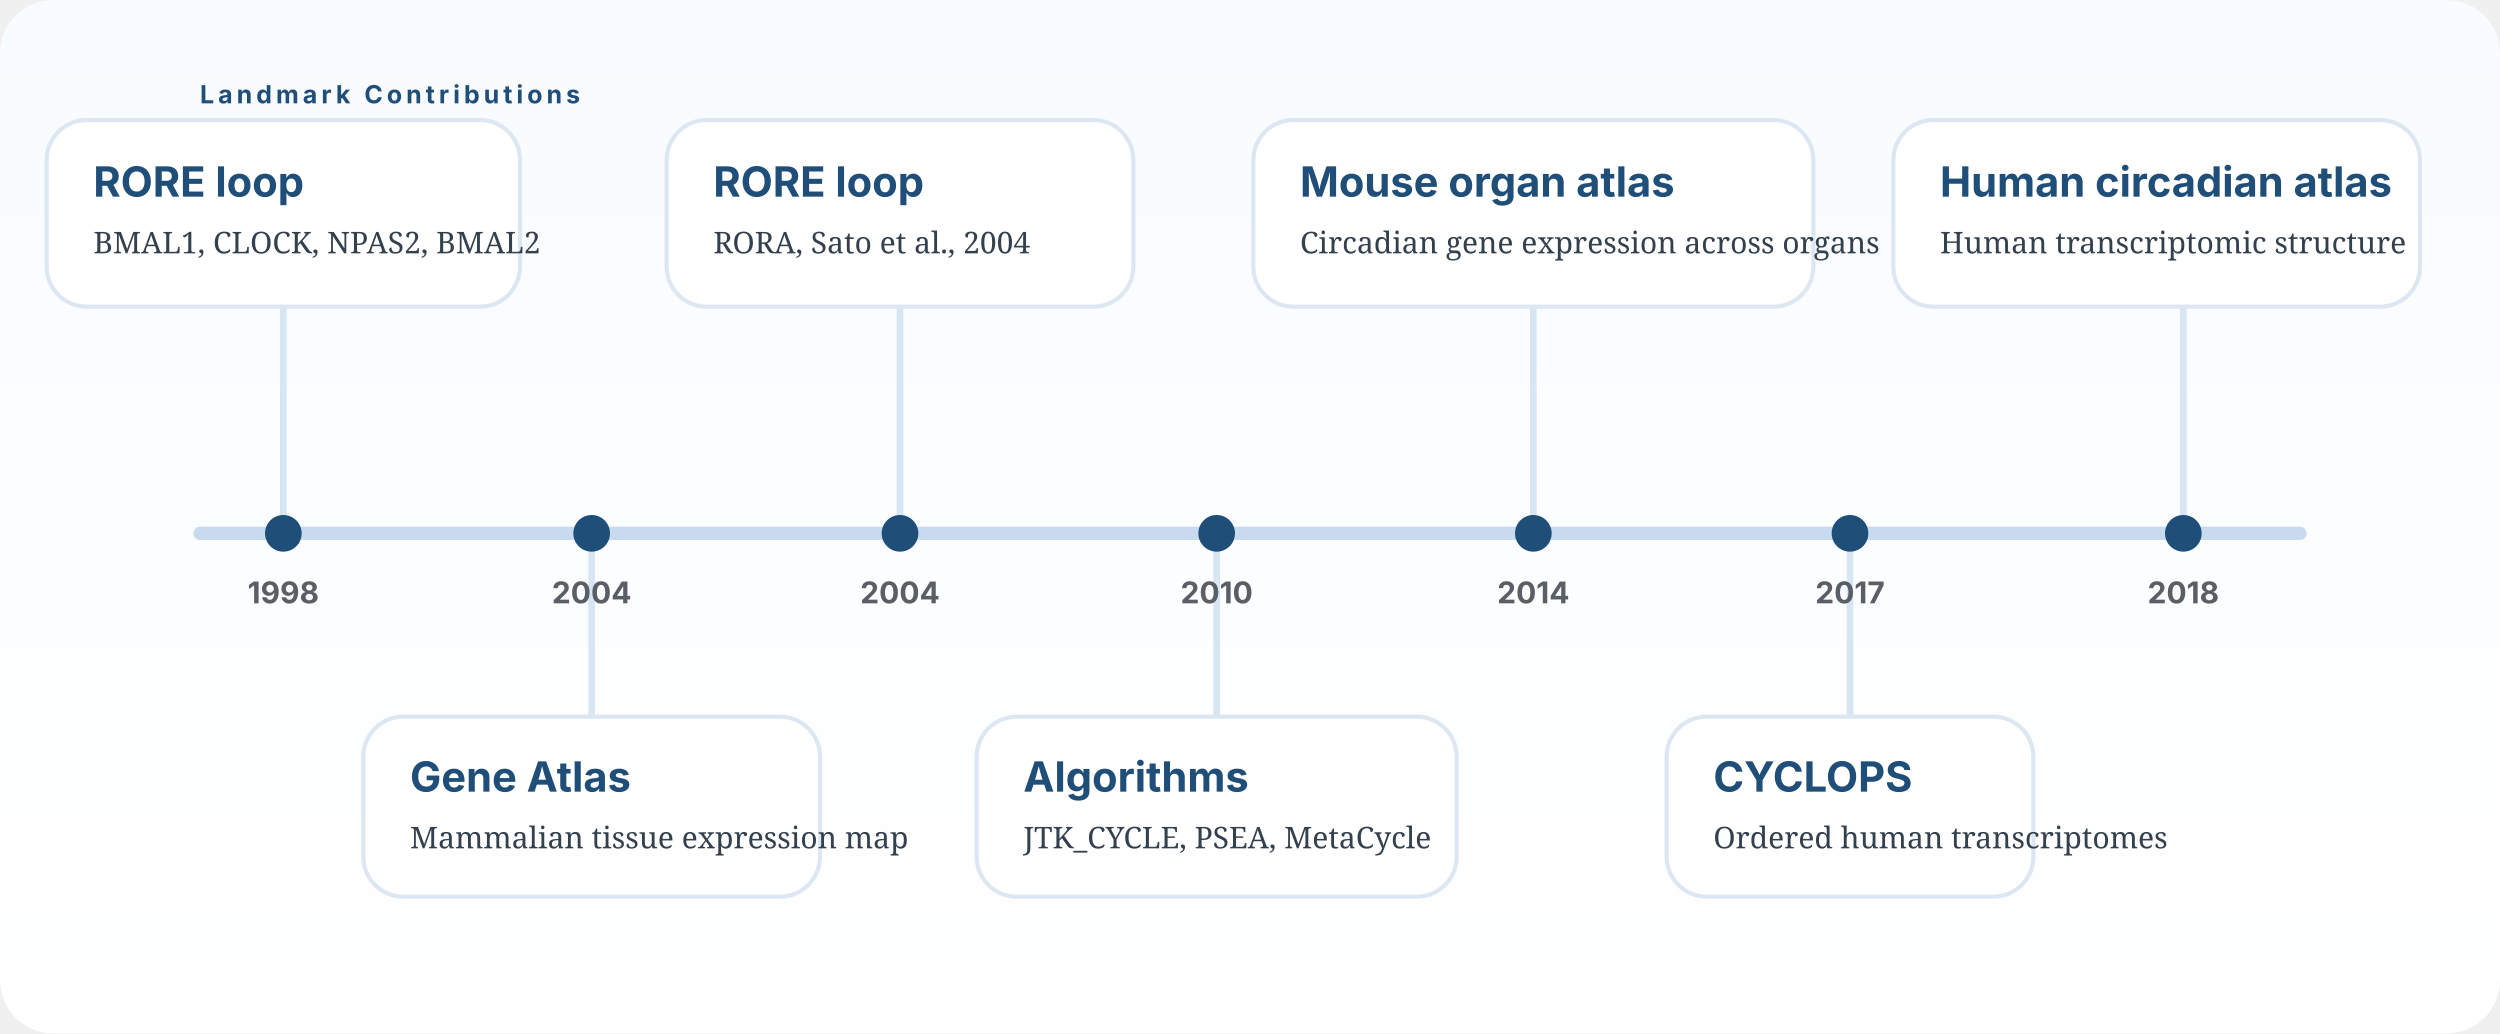
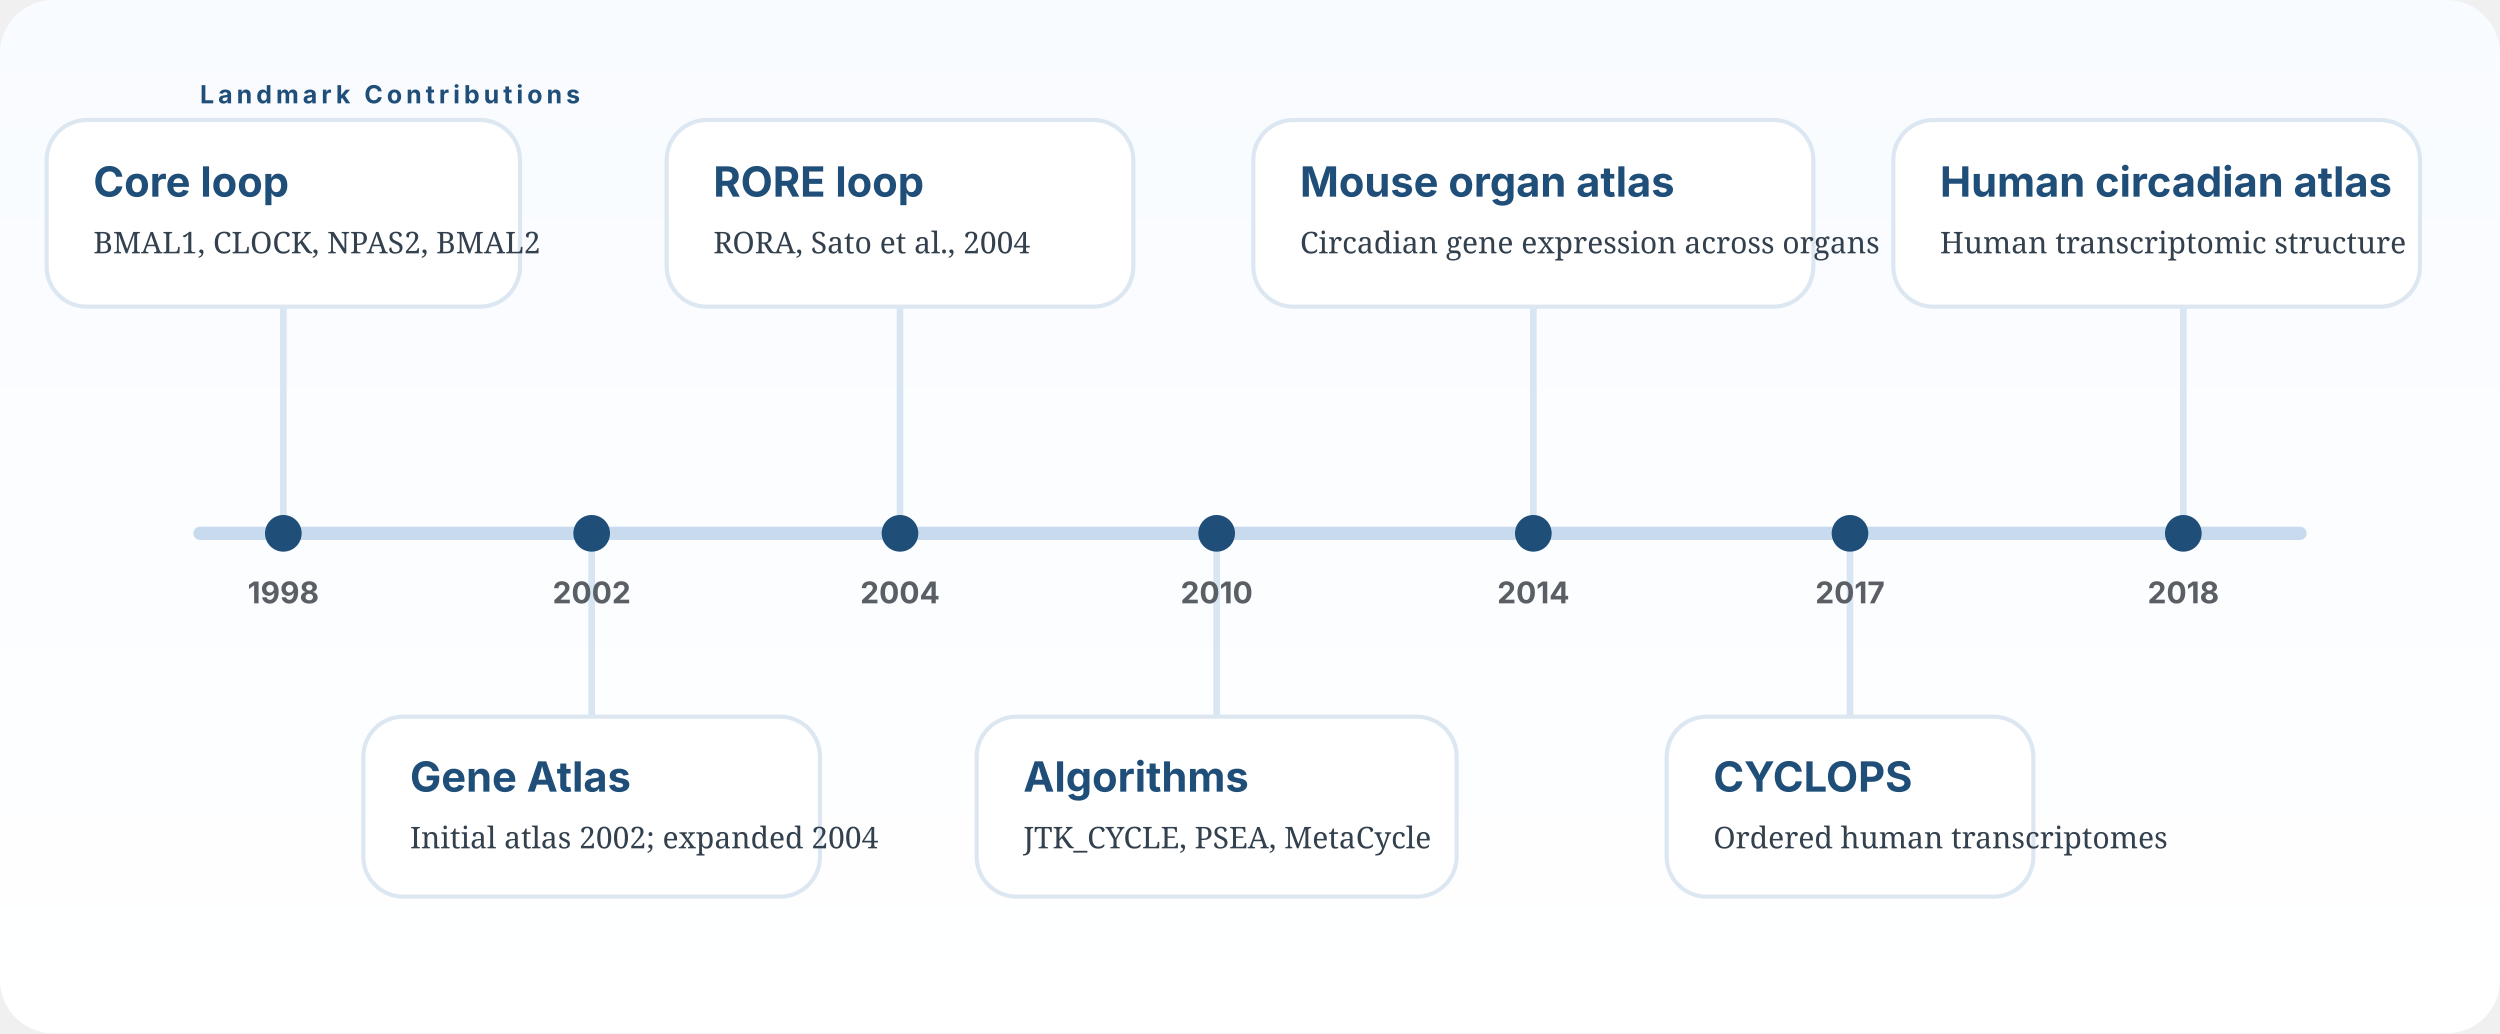
<svg xmlns="http://www.w3.org/2000/svg" viewBox="0 0 1500 620" role="img" aria-labelledby="title desc">
  <defs>
    <linearGradient id="bg" x1="0" x2="0" y1="0" y2="1">
      <stop offset="0" stop-color="#f8fbff" />
      <stop offset="1" stop-color="#ffffff" />
    </linearGradient>
    <style>
      .bg { fill: url(#bg); }
      .line { fill: none; stroke: #c8dbee; stroke-width: 8; stroke-linecap: round; }
      .leader { fill: none; stroke: #d8e6f3; stroke-width: 4; }
      .point { fill: #1f4e79; }
      .card { fill: #ffffff; stroke: #dce7f1; stroke-width: 2.5; }
      .eyebrow { fill: #1f4e79; font: 700 15px Inter, Arial, sans-serif; letter-spacing: 0.16em; text-transform: uppercase; }
      .year { fill: #5a5f66; font: 700 18px Inter, Arial, sans-serif; }
      .title { fill: #1f4e79; font: 700 25px Inter, Arial, sans-serif; }
      .copy { fill: #33404d; font: 400 18px "Source Serif Pro", Georgia, serif; }
    </style>
  </defs>
  <rect class="bg" width="1500" height="620" rx="32" />
  <text class="eyebrow" x="120" y="62">Landmark Contributions</text>
  <path class="line" d="M120 320 H1380" />
  <g>
    <line class="leader" x1="170" y1="320" x2="170" y2="184" />
    <circle class="point" cx="170" cy="320" r="11" />
    <rect class="card" x="28" y="72" width="284" height="112" rx="24" />
-     <text class="title" x="56" y="118">RORE loop</text>
+     <text class="title" x="56" y="118">Core loop</text>
    <text class="copy" x="56" y="152">BMAL1, CLOCK, NPAS2, BMAL2</text>
    <text class="year" x="170" y="362" text-anchor="middle">1998</text>
  </g>
  <g>
    <line class="leader" x1="355" y1="320" x2="355" y2="430" />
    <circle class="point" cx="355" cy="320" r="11" />
    <rect class="card" x="218" y="430" width="274" height="108" rx="24" />
    <text class="title" x="246" y="475">Gene Atlas</text>
-     <text class="copy" x="246" y="509">Mammalian tissue expression map</text>
-     <text class="year" x="355" y="362" text-anchor="middle">2004</text>
+     <text class="copy" x="246" y="509">Initial atlas 2002; expanded 2004</text>
+     <text class="year" x="355" y="362" text-anchor="middle">2002</text>
  </g>
  <g>
    <line class="leader" x1="540" y1="320" x2="540" y2="184" />
    <circle class="point" cx="540" cy="320" r="11" />
    <rect class="card" x="400" y="72" width="280" height="112" rx="24" />
    <text class="title" x="428" y="118">RORE loop</text>
    <text class="copy" x="428" y="152">RORA, Sato et al., 2004</text>
    <text class="year" x="540" y="362" text-anchor="middle">2004</text>
  </g>
  <g>
    <line class="leader" x1="730" y1="320" x2="730" y2="430" />
    <circle class="point" cx="730" cy="320" r="11" />
    <rect class="card" x="586" y="430" width="288" height="108" rx="24" />
    <text class="title" x="614" y="475">Algorithms</text>
    <text class="copy" x="614" y="509">JTK_CYCLE, PSEA, MetaCycle</text>
    <text class="year" x="730" y="362" text-anchor="middle">2010</text>
  </g>
  <g>
    <line class="leader" x1="920" y1="320" x2="920" y2="184" />
    <circle class="point" cx="920" cy="320" r="11" />
    <rect class="card" x="752" y="72" width="336" height="112" rx="24" />
    <text class="title" x="780" y="118">Mouse organ atlas</text>
    <text class="copy" x="780" y="152">Circadian gene expression across organs</text>
    <text class="year" x="920" y="362" text-anchor="middle">2014</text>
  </g>
  <g>
    <line class="leader" x1="1110" y1="320" x2="1110" y2="430" />
    <circle class="point" cx="1110" cy="320" r="11" />
    <rect class="card" x="1000" y="430" width="220" height="108" rx="24" />
    <text class="title" x="1028" y="475">CYCLOPS</text>
    <text class="copy" x="1028" y="509">Ordered human transcriptomes</text>
    <text class="year" x="1110" y="362" text-anchor="middle">2017</text>
  </g>
  <g>
    <line class="leader" x1="1310" y1="320" x2="1310" y2="184" />
    <circle class="point" cx="1310" cy="320" r="11" />
    <rect class="card" x="1136" y="72" width="316" height="112" rx="24" />
    <text class="title" x="1164" y="118">Human circadian atlas</text>
    <text class="copy" x="1164" y="152">Human transcriptomic structure</text>
    <text class="year" x="1310" y="362" text-anchor="middle">2018</text>
  </g>
</svg>
